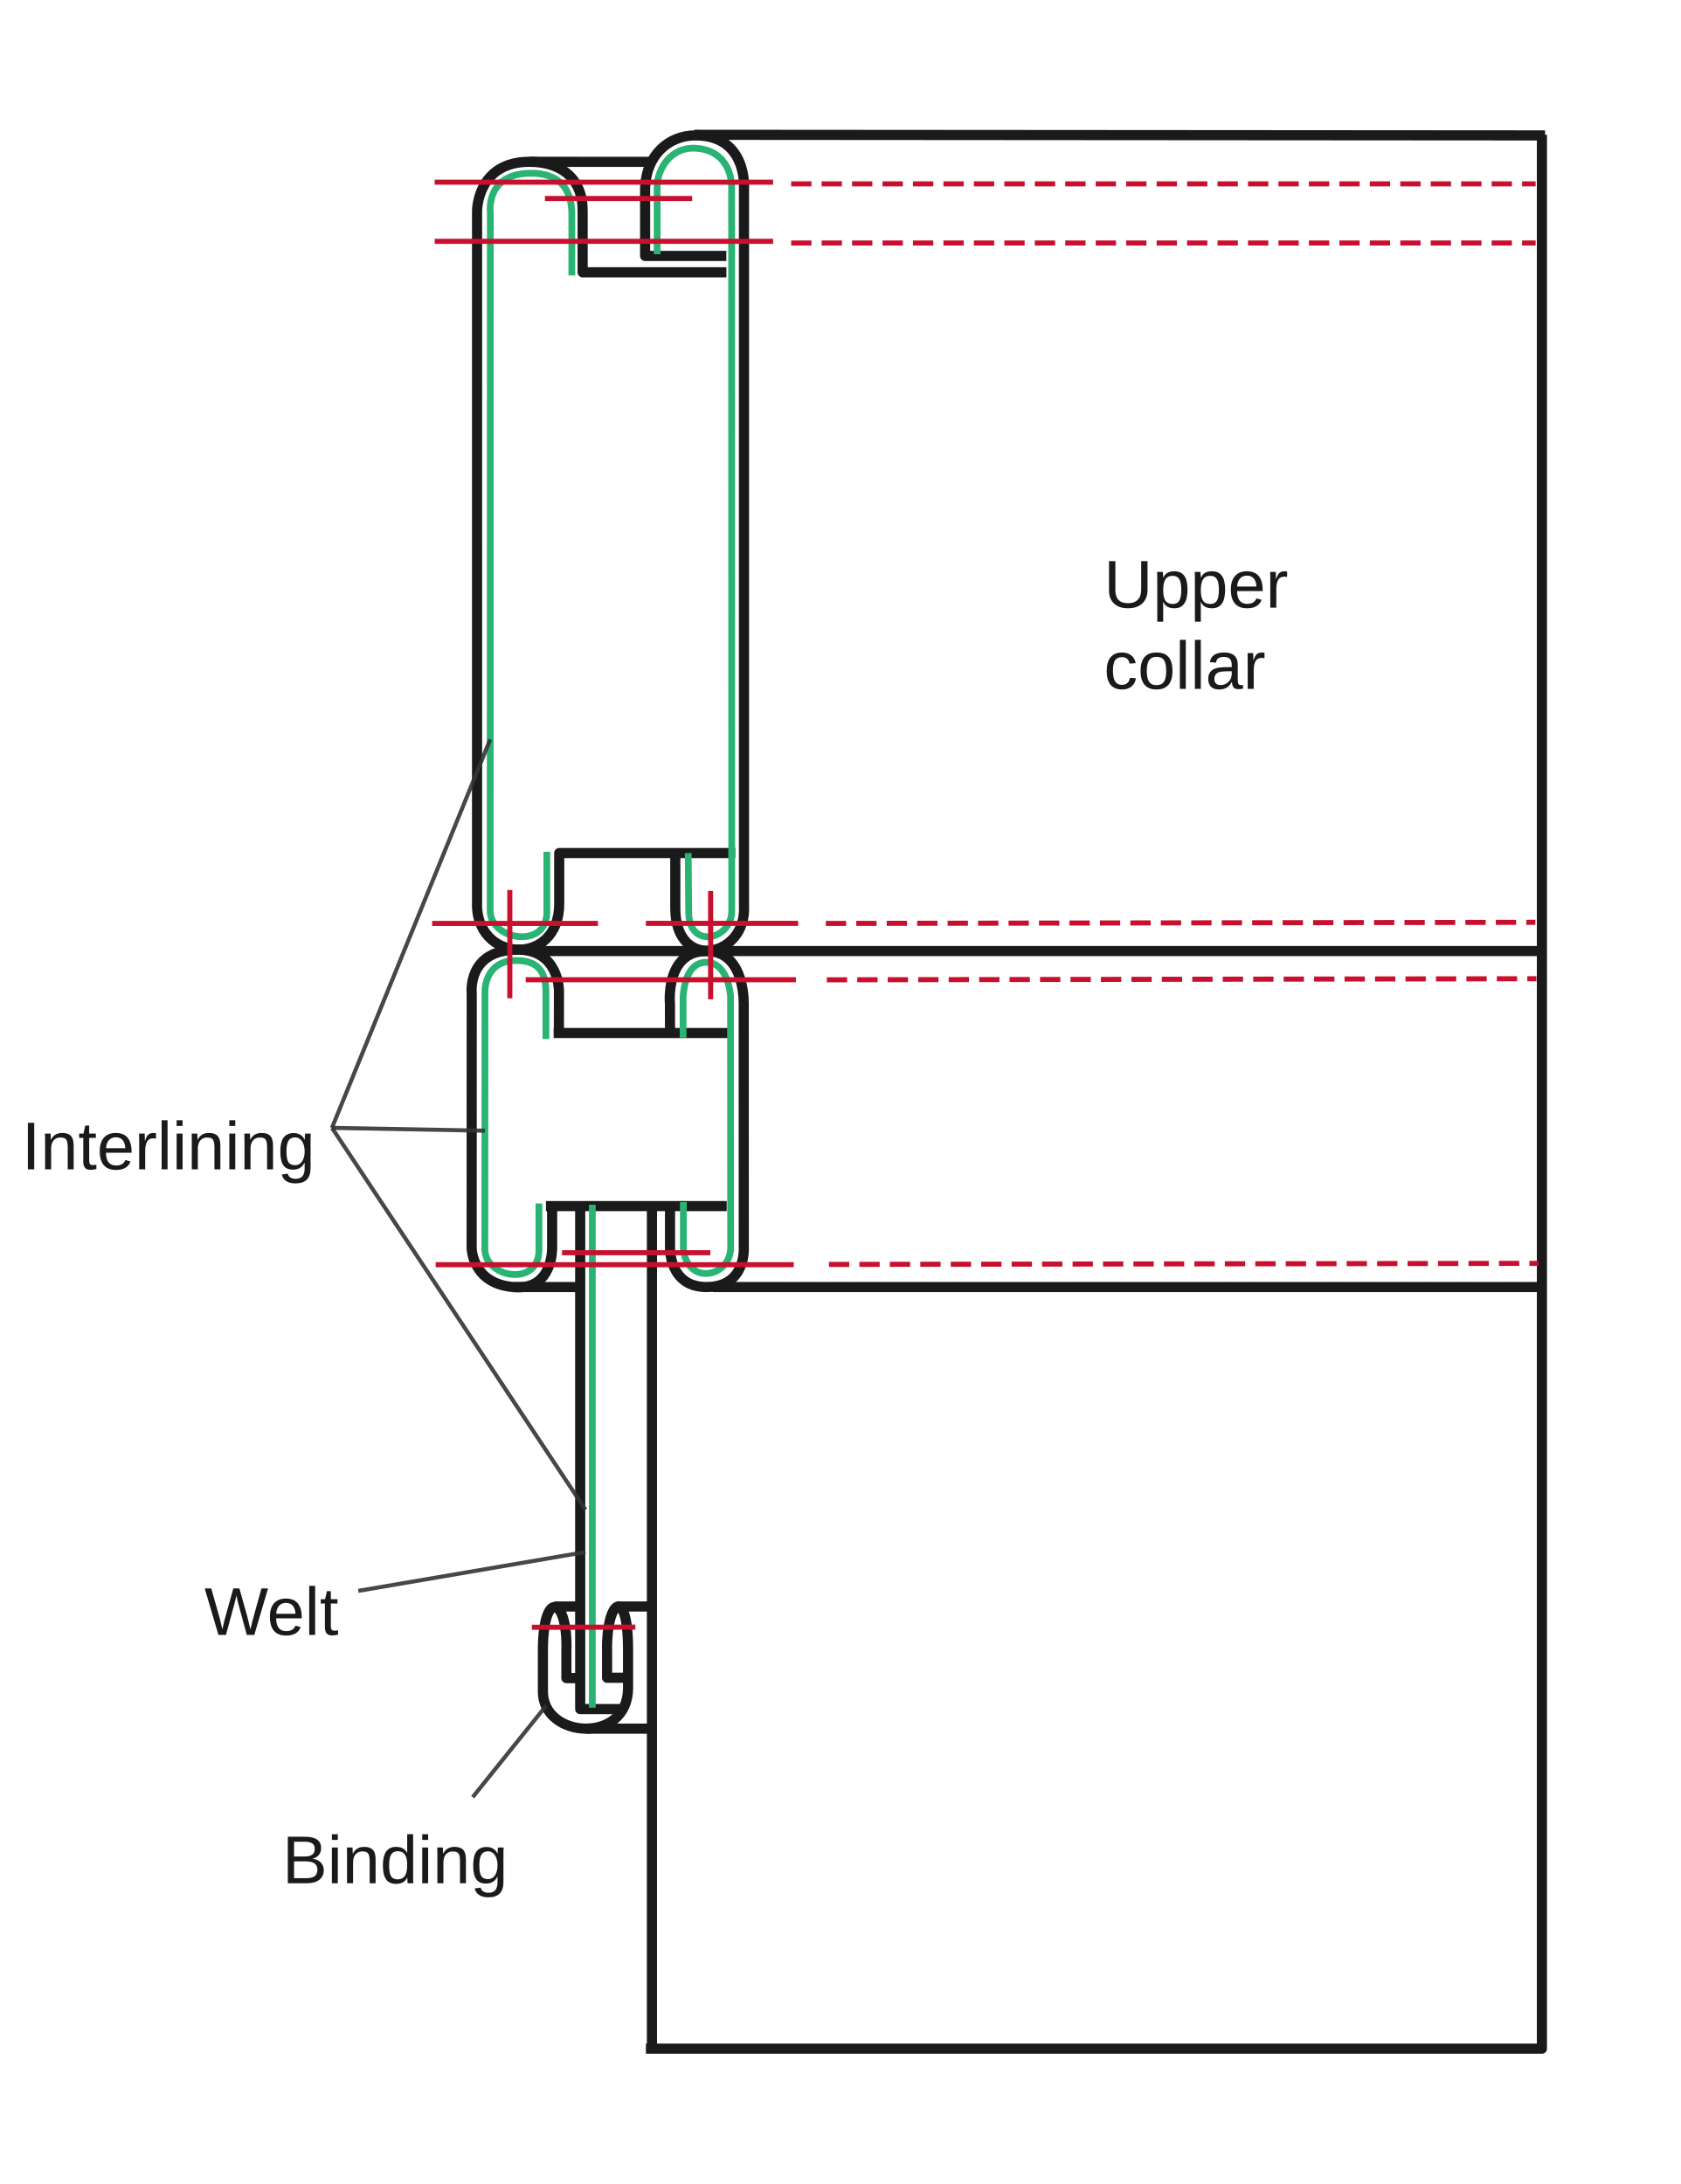
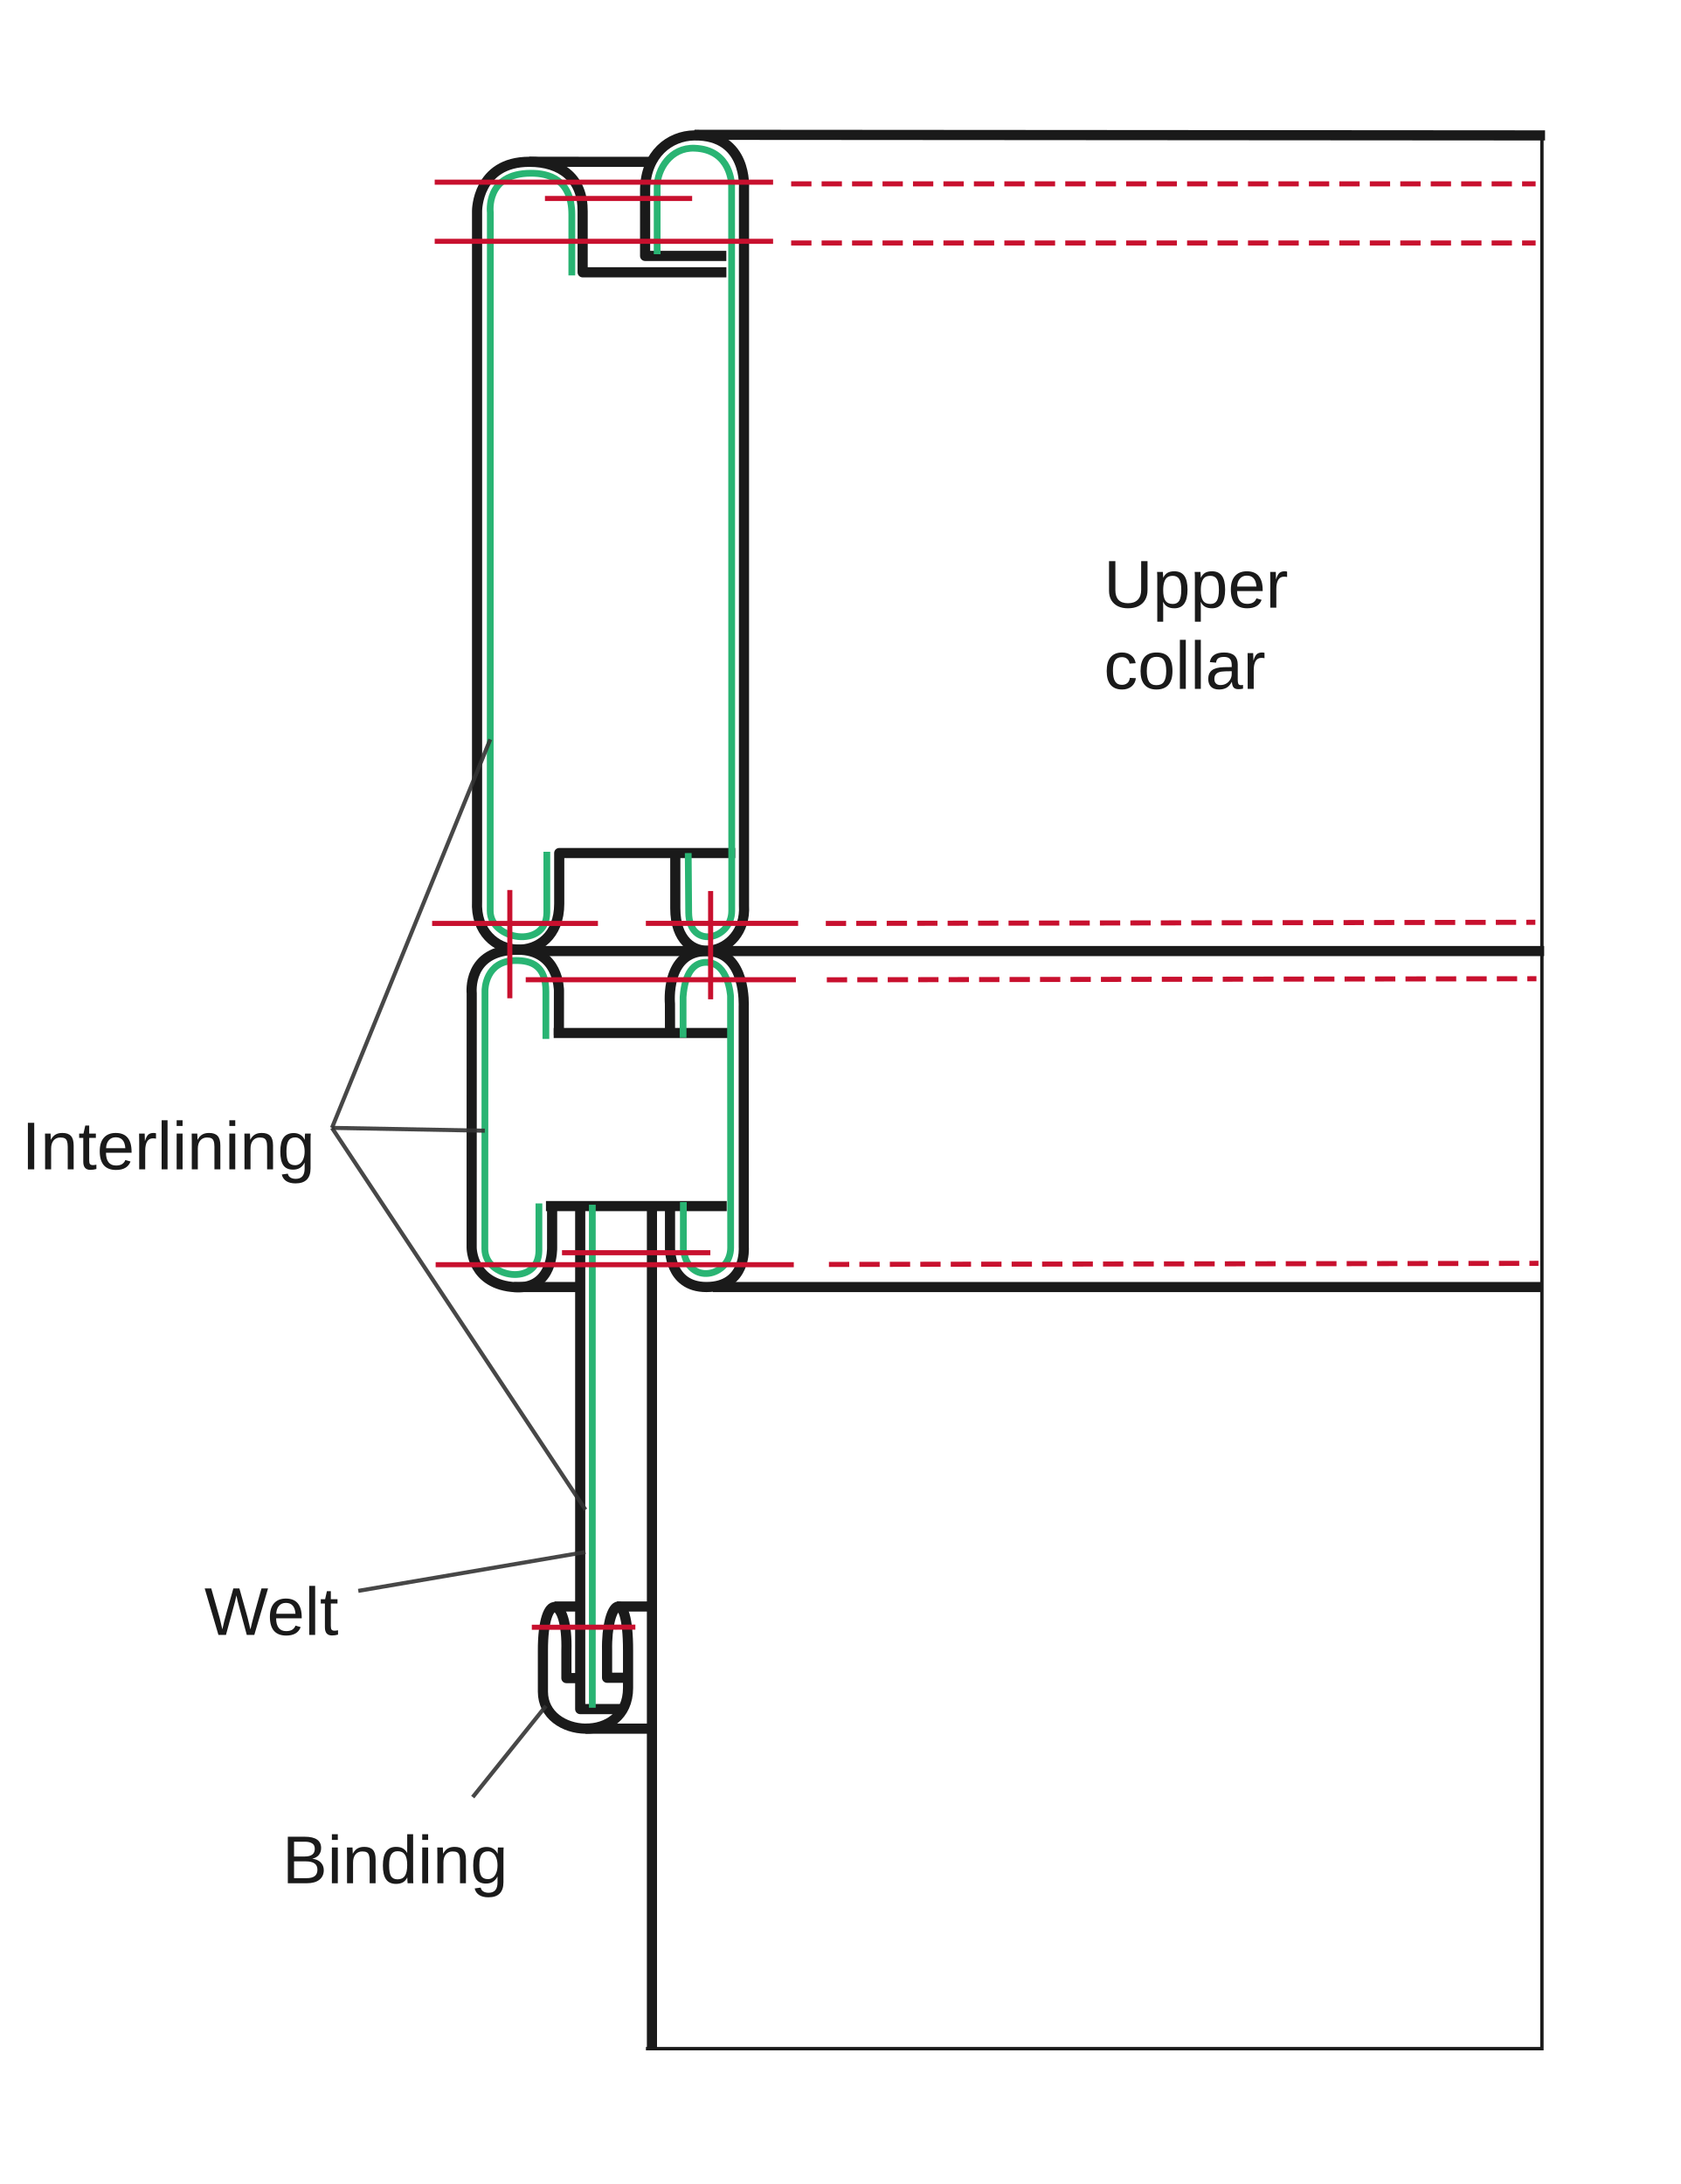
<svg xmlns="http://www.w3.org/2000/svg" viewBox="0.00 0.00 248.29 322.74">
+   <g id="role-break_line" data-role="break_line">
+     <path d="M 95.44 302.74 L 227.83 302.74 L 227.83 19.91" style="stroke:#1A1A1A;stroke-width:0.5;stroke-dasharray:none;fill:none;stroke-linecap:butt;opacity:1" data-role="break_line" data-elem-key="a8053aa45f4361ad" data-group-key="break_line|#1a1a1a|none|1.0|false" />
+   </g>
  <g id="role-boundary_interlining" data-role="boundary_interlining">
    <path d="M 80.66 153.53 L 80.66 146.53 C 80.66 142.73 78.59 141.94 76.22 141.94 C 71.64 141.94 71.66 146.37 71.66 146.37 L 71.64 184.56 C 71.64 188.87 79.57 190.19 79.63 184.83 L 79.63 177.83" style="stroke:#29B473;stroke-width:1.0;stroke-dasharray:none;fill:none;stroke-linecap:butt;opacity:1" data-role="boundary_interlining" data-elem-key="b1d9581956ebaeea" data-group-key="boundary_interlining|#29b473|none|1.5|false" />
    <path d="M 84.49 40.70 L 84.49 31.70 C 84.49 26.44 81.00 25.60 78.46 25.60 C 71.68 25.60 72.45 31.41 72.45 31.41 L 72.43 134.60 C 72.43 138.91 80.74 140.34 80.80 134.87 L 80.80 125.87" style="stroke:#29B473;stroke-width:1.0;stroke-dasharray:none;fill:none;stroke-linecap:butt;opacity:1" data-role="boundary_interlining" data-elem-key="ba19b7127c57cd2c" data-group-key="boundary_interlining|#29b473|none|1.5|false" />
  </g>
  <g id="role-contour_outer" data-role="contour_outer">
    <path d="M 99.00 152.97 L 98.99 148.34 C 98.99 148.34 98.24 140.54 104.38 140.54 C 110.33 140.54 109.89 148.76 109.89 148.76 L 109.90 184.33 C 109.90 184.33 110.33 190.19 104.38 190.19 C 98.80 190.19 99.00 184.34 99.00 184.34 L 99.00 178.28" style="stroke:#1A1A1A;stroke-width:1.5;stroke-dasharray:none;fill:none;stroke-linecap:butt;stroke-linejoin:round;opacity:1" data-role="contour_outer" data-elem-key="5583a9d921eec7a8" data-group-key="contour_outer|#1a1a1a|none|1.5|false" />
    <path d="M 80.67 178.23 L 107.38 178.23" style="stroke:#1A1A1A;stroke-width:1.5;stroke-dasharray:none;fill:none;stroke-linecap:butt;stroke-linejoin:round;opacity:1" data-role="contour_outer" data-elem-key="b21311f45b23aab8" data-group-key="contour_outer|#1a1a1a|none|1.5|false" />
    <path d="M 91.16 237.40 L 96.88 237.40" style="stroke:#1A1A1A;stroke-width:1.5;stroke-dasharray:none;fill:none;stroke-linecap:butt;stroke-linejoin:round;opacity:1" data-role="contour_outer" data-elem-key="eecf38358ed32bae" data-group-key="contour_outer|#1a1a1a|none|1.5|false" />
    <path d="M 86.51 255.45 L 96.22 255.45" style="stroke:#1A1A1A;stroke-width:1.5;stroke-dasharray:none;fill:none;stroke-linecap:butt;stroke-linejoin:round;opacity:1" data-role="contour_outer" data-elem-key="ef5ff78bb18b2377" data-group-key="contour_outer|#1a1a1a|none|1.5|false" />
    <path d="M 81.92 237.40 L 85.63 237.40" style="stroke:#1A1A1A;stroke-width:1.5;stroke-dasharray:none;fill:none;stroke-linecap:butt;stroke-linejoin:round;opacity:1" data-role="contour_outer" data-elem-key="1ead1d5781aaadf0" data-group-key="contour_outer|#1a1a1a|none|1.5|false" />
    <path d="M 107.81 152.65 L 81.81 152.65" style="stroke:#1A1A1A;stroke-width:1.5;stroke-dasharray:none;fill:none;stroke-linecap:butt;stroke-linejoin:round;opacity:1" data-role="contour_outer" data-elem-key="c7758f177d2e171f" data-group-key="contour_outer|#1a1a1a|none|1.5|false" />
    <path d="M 107.32 37.82 L 95.32 37.82 L 95.32 27.91 C 95.44 22.82 98.89 20.06 102.61 20.01 C 110.50 19.91 109.93 27.82 109.93 27.82 L 109.93 133.82 C 110.40 141.49 99.78 143.71 99.78 134.22 L 99.78 126.73" style="stroke:#1A1A1A;stroke-width:1.5;stroke-dasharray:none;fill:none;stroke-linecap:butt;stroke-linejoin:round;opacity:1" data-role="contour_outer" data-elem-key="6590ec7a0994fcfb" data-group-key="contour_outer|#1a1a1a|none|1.5|false" />
    <path d="M 108.63 126.06 L 82.63 126.06 L 82.63 133.55 C 82.63 143.04 70.01 142.27 70.49 133.16 L 70.49 31.16 C 70.49 31.16 70.48 23.91 78.21 23.91 C 82.99 23.90 86.13 26.44 86.09 31.24 L 86.09 40.24 L 107.33 40.24" style="stroke:#1A1A1A;stroke-width:1.5;stroke-dasharray:none;fill:none;stroke-linecap:butt;stroke-linejoin:round;opacity:1" data-role="contour_outer" data-elem-key="98877cb4e8eed280" data-group-key="contour_outer|#1a1a1a|none|1.5|false" />
  </g>
  <g id="role-boundary_interlining" data-role="boundary_interlining">
    <path d="M 97.10 37.57 L 97.10 27.57 C 97.10 25.04 99.07 21.76 102.63 21.90 C 108.12 22.11 108.10 27.41 108.10 27.41 L 108.12 134.60 C 108.12 138.91 101.82 140.34 101.76 134.87 L 101.69 126.06" style="stroke:#29B473;stroke-width:1.0;stroke-dasharray:none;fill:none;stroke-linecap:butt;opacity:1" data-role="boundary_interlining" data-elem-key="032ed3c8b26bddd0" data-group-key="boundary_interlining|#29b473|none|1.5|false" />
    <path d="M 100.93 153.33 L 100.93 147.33 C 101.19 143.74 102.54 142.20 104.35 142.21 C 107.65 142.22 107.94 147.18 107.94 147.18 L 107.96 184.36 C 107.96 188.68 101.65 190.10 100.97 184.64 L 100.97 177.64" style="stroke:#29B473;stroke-width:1.0;stroke-dasharray:none;fill:none;stroke-linecap:butt;opacity:1" data-role="boundary_interlining" data-elem-key="e908e61f02826756" data-group-key="boundary_interlining|#29b473|none|1.5|false" />
  </g>
  <g id="role-contour_outer" data-role="contour_outer">
    <path d="M 96.61 23.92 L 78.21 23.91" style="stroke:#1A1A1A;stroke-width:1.5;stroke-dasharray:none;fill:none;stroke-linecap:butt;stroke-linejoin:round;opacity:1" data-role="contour_outer" data-elem-key="a836944070abb000" data-group-key="contour_outer|#1a1a1a|none|1.5|false" />
    <path d="M 228.29 20.01 L 102.61 19.92" style="stroke:#1A1A1A;stroke-width:1.5;stroke-dasharray:none;fill:none;stroke-linecap:butt;stroke-linejoin:round;opacity:1" data-role="contour_outer" data-elem-key="70c58a820c8bec01" data-group-key="contour_outer|#1a1a1a|none|1.5|false" />
    <path d="M 86.33 190.19 L 75.96 190.19" style="stroke:#1A1A1A;stroke-width:1.5;stroke-dasharray:none;fill:none;stroke-linecap:butt;stroke-linejoin:round;opacity:1" data-role="contour_outer" data-elem-key="05823106564e25d5" data-group-key="contour_outer|#1a1a1a|none|1.5|false" />
    <path d="M 227.96 190.19 L 105.33 190.19" style="stroke:#1A1A1A;stroke-width:1.5;stroke-dasharray:none;fill:none;stroke-linecap:butt;stroke-linejoin:round;opacity:1" data-role="contour_outer" data-elem-key="d77f04efee1ed61e" data-group-key="contour_outer|#1a1a1a|none|1.5|false" />
    <path d="M 79.16 140.54 L 228.16 140.54" style="stroke:#1A1A1A;stroke-width:1.5;stroke-dasharray:none;fill:none;stroke-linecap:butt;stroke-linejoin:round;opacity:1" data-role="contour_outer" data-elem-key="79f25f5ff98f6c3a" data-group-key="contour_outer|#1a1a1a|none|1.5|false" />
  </g>
  <g id="role-stitch_edge" data-role="stitch_edge">
    <path d="M 80.52 29.33 L 102.27 29.33" style="stroke:#C8102E;stroke-width:0.75;stroke-dasharray:none;fill:none;stroke-linecap:butt;opacity:1" data-role="stitch_edge" data-elem-key="6052b367e5ef234c" data-group-key="stitch_edge|#e02020|none|1.0|false" />
  </g>
  <g id="role-contour_outer" data-role="contour_outer">
-     <path d="M 95.44 302.74 L 227.83 302.74 L 227.83 19.91" style="stroke:#1A1A1A;stroke-width:1.5;stroke-dasharray:none;fill:none;stroke-linecap:butt;stroke-linejoin:round;opacity:1" data-role="contour_outer" data-elem-key="a8053aa45f4361ad" data-group-key="contour_outer|#1a1a1a|none|1.0|false" />
    <path d="M 82.58 153.00 L 82.59 146.37 C 82.59 146.37 82.59 140.34 76.50 140.34 C 68.96 140.33 69.70 146.79 69.70 146.79 L 69.69 184.37 C 69.69 184.37 69.68 189.87 76.20 190.22 C 81.77 190.52 81.58 184.37 81.58 184.37 L 81.58 178.32" style="stroke:#1A1A1A;stroke-width:1.5;stroke-dasharray:none;fill:none;stroke-linecap:butt;stroke-linejoin:round;opacity:1" data-role="contour_outer" data-elem-key="0f50a26ef2acdcbb" data-group-key="contour_outer|#1a1a1a|none|1.5|false" />
  </g>
  <g id="role-stitch_edge" data-role="stitch_edge">
    <path d="M 95.43 136.45 L 117.93 136.45" style="stroke:#C8102E;stroke-width:0.75;stroke-dasharray:none;fill:none;stroke-linecap:butt;opacity:1" data-role="stitch_edge" data-elem-key="76493c1a15d908f5" data-group-key="stitch_edge|#e02020|none|1.0|false" />
    <path d="M 63.85 136.46 L 88.35 136.46" style="stroke:#C8102E;stroke-width:0.75;stroke-dasharray:none;fill:none;stroke-linecap:butt;opacity:1" data-role="stitch_edge" data-elem-key="a03a6b14d9159dc7" data-group-key="stitch_edge|#e02020|none|1.0|false" />
    <path d="M 64.23 26.92 L 114.23 26.92" style="stroke:#C8102E;stroke-width:0.75;stroke-dasharray:none;fill:none;stroke-linecap:butt;opacity:1" data-role="stitch_edge" data-elem-key="319a43a0ba3e739f" data-group-key="stitch_edge|#e02020|none|1.0|false" />
    <path d="M 64.23 35.66 L 114.23 35.66" style="stroke:#C8102E;stroke-width:0.75;stroke-dasharray:none;fill:none;stroke-linecap:butt;opacity:1" data-role="stitch_edge" data-elem-key="d8d35e00e2e69f8b" data-group-key="stitch_edge|#e02020|none|1.0|false" />
    <path d="M 75.33 131.52 L 75.33 147.52" style="stroke:#C8102E;stroke-width:0.75;stroke-dasharray:none;fill:none;stroke-linecap:butt;opacity:1" data-role="stitch_edge" data-elem-key="03de72b61b2c3ca7" data-group-key="stitch_edge|#e02020|none|1.0|false" />
    <path d="M 105.00 131.67 L 105.00 147.67" style="stroke:#C8102E;stroke-width:0.75;stroke-dasharray:none;fill:none;stroke-linecap:butt;opacity:1" data-role="stitch_edge" data-elem-key="3398c867b4ac2559" data-group-key="stitch_edge|#e02020|none|1.0|false" />
    <path d="M 77.68 144.78 L 117.60 144.78" style="stroke:#C8102E;stroke-width:0.75;stroke-dasharray:none;fill:none;stroke-linecap:butt;opacity:1" data-role="stitch_edge" data-elem-key="f845b7c083915d36" data-group-key="stitch_edge|#e02020|none|1.0|false" />
  </g>
  <g id="role-contour_outer" data-role="contour_outer">
    <path d="M 96.33 178.33 L 96.33 302.67" style="stroke:#1A1A1A;stroke-width:1.5;stroke-dasharray:none;fill:none;stroke-linecap:butt;stroke-linejoin:round;opacity:1" data-role="contour_outer" data-elem-key="4494be6f1607ab3b" data-group-key="contour_outer|#1a1a1a|none|1.5|false" />
    <path d="M 85.73 178.18 L 85.73 252.56 L 91.73 252.56" style="stroke:#1A1A1A;stroke-width:1.5;stroke-dasharray:none;fill:none;stroke-linecap:butt;stroke-linejoin:round;opacity:1" data-role="contour_outer" data-elem-key="dc8a52ac21ff42fc" data-group-key="contour_outer|#1a1a1a|none|1.5|false" />
  </g>
  <g id="role-boundary_interlining" data-role="boundary_interlining">
    <path d="M 87.52 178.03 L 87.52 252.36" style="stroke:#29B473;stroke-width:1.0;stroke-dasharray:none;fill:none;stroke-linecap:butt;opacity:1" data-role="boundary_interlining" data-elem-key="f061897a1f358a86" data-group-key="boundary_interlining|#29b473|none|1.5|false" />
  </g>
  <g id="role-stitch_edge" data-role="stitch_edge">
    <path d="M 83.04 185.12 L 104.96 185.12" style="stroke:#C8102E;stroke-width:0.75;stroke-dasharray:none;fill:none;stroke-linecap:butt;opacity:1" data-role="stitch_edge" data-elem-key="630b096f376520a4" data-group-key="stitch_edge|#e02020|none|1.0|false" />
    <path d="M 64.37 186.89 L 117.29 186.89" style="stroke:#C8102E;stroke-width:0.75;stroke-dasharray:none;fill:none;stroke-linecap:butt;opacity:1" data-role="stitch_edge" data-elem-key="c88677f61ee3edc3" data-group-key="stitch_edge|#e02020|none|1.0|false" />
  </g>
  <g id="role-contour_outer" data-role="contour_outer">
    <path d="M 85.69 247.98 L 83.69 247.98 L 83.69 243.98 C 83.94 235.86 80.18 234.76 80.22 243.99 L 80.22 249.99 C 80.23 256.96 92.79 257.76 92.80 249.46 L 92.80 243.87 C 92.81 234.04 89.55 236.53 89.70 243.93 L 89.70 247.93 L 92.70 247.93" style="stroke:#1A1A1A;stroke-width:1.5;stroke-dasharray:none;fill:none;stroke-linecap:butt;stroke-linejoin:round;opacity:1" data-role="contour_outer" data-elem-key="b0f6e48a6bdd313d" data-group-key="contour_outer|#1a1a1a|none|1.5|false" />
  </g>
  <g id="role-stitch_edge" data-role="stitch_edge">
    <path d="M 78.58 240.47 L 93.88 240.45" style="stroke:#C8102E;stroke-width:0.75;stroke-dasharray:none;fill:none;stroke-linecap:butt;opacity:1" data-role="stitch_edge" data-elem-key="a3657baa109ad1ce" data-group-key="stitch_edge|#e02020|none|1.0|false" />
  </g>
  <g id="role-stitch_thru" data-role="stitch_thru">
-     <path d="M 116.90 27.17 L 226.90 27.17" style="stroke:#C8102E;stroke-width:0.75;stroke-dasharray:3 1.5;fill:none;stroke-linecap:butt;opacity:1" data-role="stitch_thru" data-elem-key="855c8bce383b5f4e" data-group-key="boundary_lining|#e02020|none|1.0|true" />
-     <path d="M 116.90 35.91 L 226.90 35.91" style="stroke:#C8102E;stroke-width:0.75;stroke-dasharray:3 1.5;fill:none;stroke-linecap:butt;opacity:1" data-role="stitch_thru" data-elem-key="1539e2d78f9b8afc" data-group-key="boundary_lining|#e02020|none|1.0|true" />
-     <path d="M 122.02 136.46 L 226.86 136.29" style="stroke:#C8102E;stroke-width:0.75;stroke-dasharray:3 1.5;fill:none;stroke-linecap:butt;opacity:1" data-role="stitch_thru" data-elem-key="678b3f4541f7d9ef" data-group-key="boundary_lining|#e02020|none|1.0|true" />
-     <path d="M 122.17 144.79 L 227.02 144.63" style="stroke:#C8102E;stroke-width:0.75;stroke-dasharray:3 1.5;fill:none;stroke-linecap:butt;opacity:1" data-role="stitch_thru" data-elem-key="0039402be14e997c" data-group-key="boundary_lining|#e02020|none|1.0|true" />
-     <path d="M 122.48 186.85 L 227.32 186.69" style="stroke:#C8102E;stroke-width:0.75;stroke-dasharray:3 1.5;fill:none;stroke-linecap:butt;opacity:1" data-role="stitch_thru" data-elem-key="87b712ffdb3cf014" data-group-key="boundary_lining|#e02020|none|1.0|true" />
+     <path d="M 116.90 27.17 L 226.90 27.17" style="stroke:#C8102E;stroke-width:0.75;stroke-dasharray:3 1.5;fill:none;stroke-linecap:butt;opacity:1" data-role="stitch_thru" data-elem-key="855c8bce383b5f4e" data-group-key="stitch_thru|#e02020|none|1.0|true" />
+     <path d="M 116.90 35.91 L 226.90 35.91" style="stroke:#C8102E;stroke-width:0.75;stroke-dasharray:3 1.5;fill:none;stroke-linecap:butt;opacity:1" data-role="stitch_thru" data-elem-key="1539e2d78f9b8afc" data-group-key="stitch_thru|#e02020|none|1.0|true" />
+     <path d="M 122.02 136.46 L 226.86 136.29" style="stroke:#C8102E;stroke-width:0.75;stroke-dasharray:3 1.5;fill:none;stroke-linecap:butt;opacity:1" data-role="stitch_thru" data-elem-key="678b3f4541f7d9ef" data-group-key="stitch_thru|#e02020|none|1.0|true" />
+     <path d="M 122.17 144.79 L 227.02 144.63" style="stroke:#C8102E;stroke-width:0.75;stroke-dasharray:3 1.5;fill:none;stroke-linecap:butt;opacity:1" data-role="stitch_thru" data-elem-key="0039402be14e997c" data-group-key="stitch_thru|#e02020|none|1.0|true" />
+     <path d="M 122.48 186.85 L 227.32 186.69" style="stroke:#C8102E;stroke-width:0.75;stroke-dasharray:3 1.5;fill:none;stroke-linecap:butt;opacity:1" data-role="stitch_thru" data-elem-key="87b712ffdb3cf014" data-group-key="stitch_thru|#e02020|none|1.0|true" />
  </g>
  <g id="role-callout_line" data-role="callout_line">
-     <path d="M 49.05 166.67 L 72.44 109.26" style="stroke:#333333;stroke-width:0.6;stroke-dasharray:none;fill:none;stroke-linecap:butt;opacity:0.9" data-role="callout_line" data-elem-key="2a73231e78ebfe9e" data-group-key="callout_line|#1a1a1a|none|0.75|false" />
-     <path d="M 49.05 166.67 L 71.64 167.09" style="stroke:#333333;stroke-width:0.6;stroke-dasharray:none;fill:none;stroke-linecap:butt;opacity:0.9" data-role="callout_line" data-elem-key="e99df837875f5f56" data-group-key="callout_line|#1a1a1a|none|0.75|false" />
-     <path d="M 69.85 265.57 L 80.67 252.09" style="stroke:#333333;stroke-width:0.6;stroke-dasharray:none;fill:none;stroke-linecap:butt;opacity:0.9" data-role="callout_line" data-elem-key="ff0b71138fc6c04a" data-group-key="callout_line|#1a1a1a|none|0.75|false" />
-     <path d="M 52.94 235.09 L 86.51 229.35" style="stroke:#333333;stroke-width:0.6;stroke-dasharray:none;fill:none;stroke-linecap:butt;opacity:0.9" data-role="callout_line" data-elem-key="b94a4faf46e770d3" data-group-key="callout_line|#1a1a1a|none|0.75|false" />
-     <path d="M 49.05 166.67 L 86.51 223.10" style="stroke:#333333;stroke-width:0.6;stroke-dasharray:none;fill:none;stroke-linecap:butt;opacity:0.9" data-role="callout_line" data-elem-key="d1f710115dbfac19" data-group-key="callout_line|#1a1a1a|none|0.75|false" />
+     <path d="M 49.05 166.67 L 72.44 109.26" style="stroke:#333333;stroke-width:0.6;stroke-dasharray:none;fill:none;stroke-linecap:butt;opacity:0.9" data-role="callout_line" data-elem-key="2a73231e78ebfe9e" data-group-key="callout_line|#1a1a1a|none|0.8|false" />
+     <path d="M 49.05 166.67 L 71.64 167.09" style="stroke:#333333;stroke-width:0.6;stroke-dasharray:none;fill:none;stroke-linecap:butt;opacity:0.9" data-role="callout_line" data-elem-key="e99df837875f5f56" data-group-key="callout_line|#1a1a1a|none|0.8|false" />
+     <path d="M 69.85 265.57 L 80.67 252.09" style="stroke:#333333;stroke-width:0.6;stroke-dasharray:none;fill:none;stroke-linecap:butt;opacity:0.9" data-role="callout_line" data-elem-key="ff0b71138fc6c04a" data-group-key="callout_line|#1a1a1a|none|0.8|false" />
+     <path d="M 52.94 235.09 L 86.51 229.35" style="stroke:#333333;stroke-width:0.6;stroke-dasharray:none;fill:none;stroke-linecap:butt;opacity:0.9" data-role="callout_line" data-elem-key="b94a4faf46e770d3" data-group-key="callout_line|#1a1a1a|none|0.8|false" />
+     <path d="M 49.05 166.67 L 86.51 223.10" style="stroke:#333333;stroke-width:0.6;stroke-dasharray:none;fill:none;stroke-linecap:butt;opacity:0.9" data-role="callout_line" data-elem-key="d1f710115dbfac19" data-group-key="callout_line|#1a1a1a|none|0.8|false" />
  </g>
  <g id="role-label" data-role="label" data-trace-ignore="1">
    <text x="3.2" y="172.8" font-family="Arial, sans-serif" font-size="10.0" fill="#1A1A1A">Interlining</text>
    <text x="41.7" y="278.3" font-family="Arial, sans-serif" font-size="10.0" fill="#1A1A1A">Binding</text>
    <text x="30.2" y="241.6" font-family="Arial, sans-serif" font-size="10.0" fill="#1A1A1A">Welt</text>
    <text x="163.1" y="89.8" font-family="Arial, sans-serif" font-size="10.0" fill="#1A1A1A">Upper</text>
    <text x="163.1" y="101.8" font-family="Arial, sans-serif" font-size="10.0" fill="#1A1A1A">collar</text>
  </g>
</svg>
